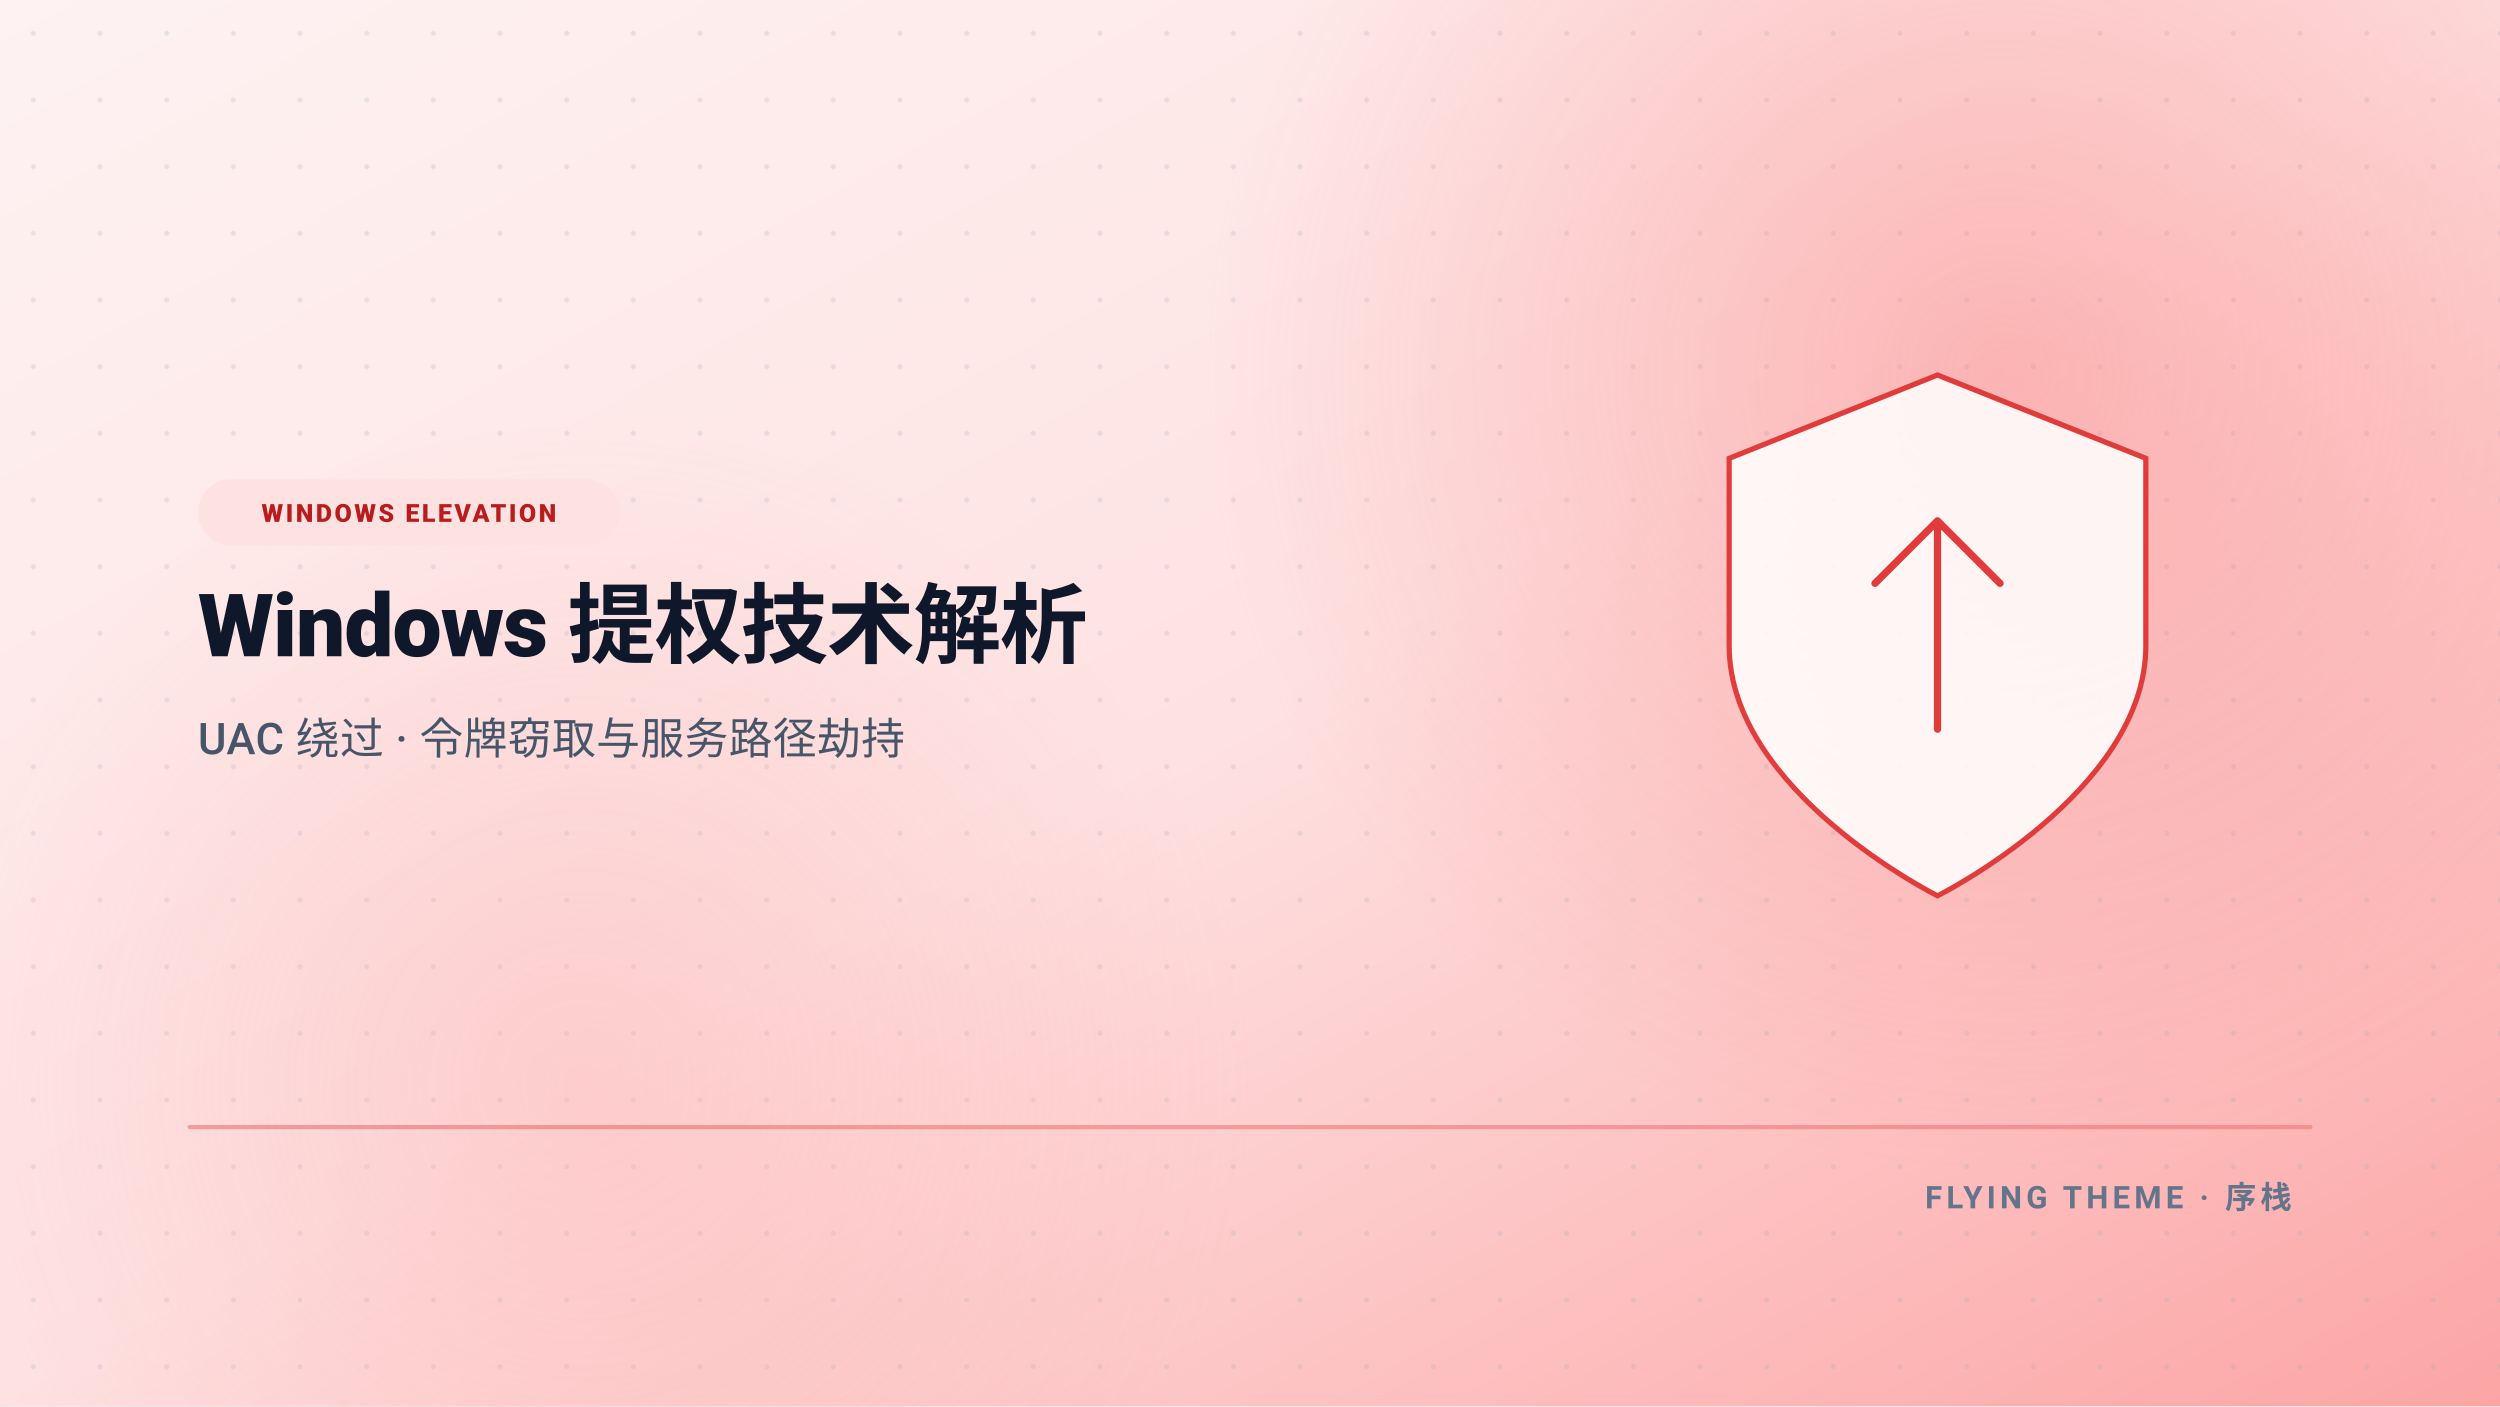
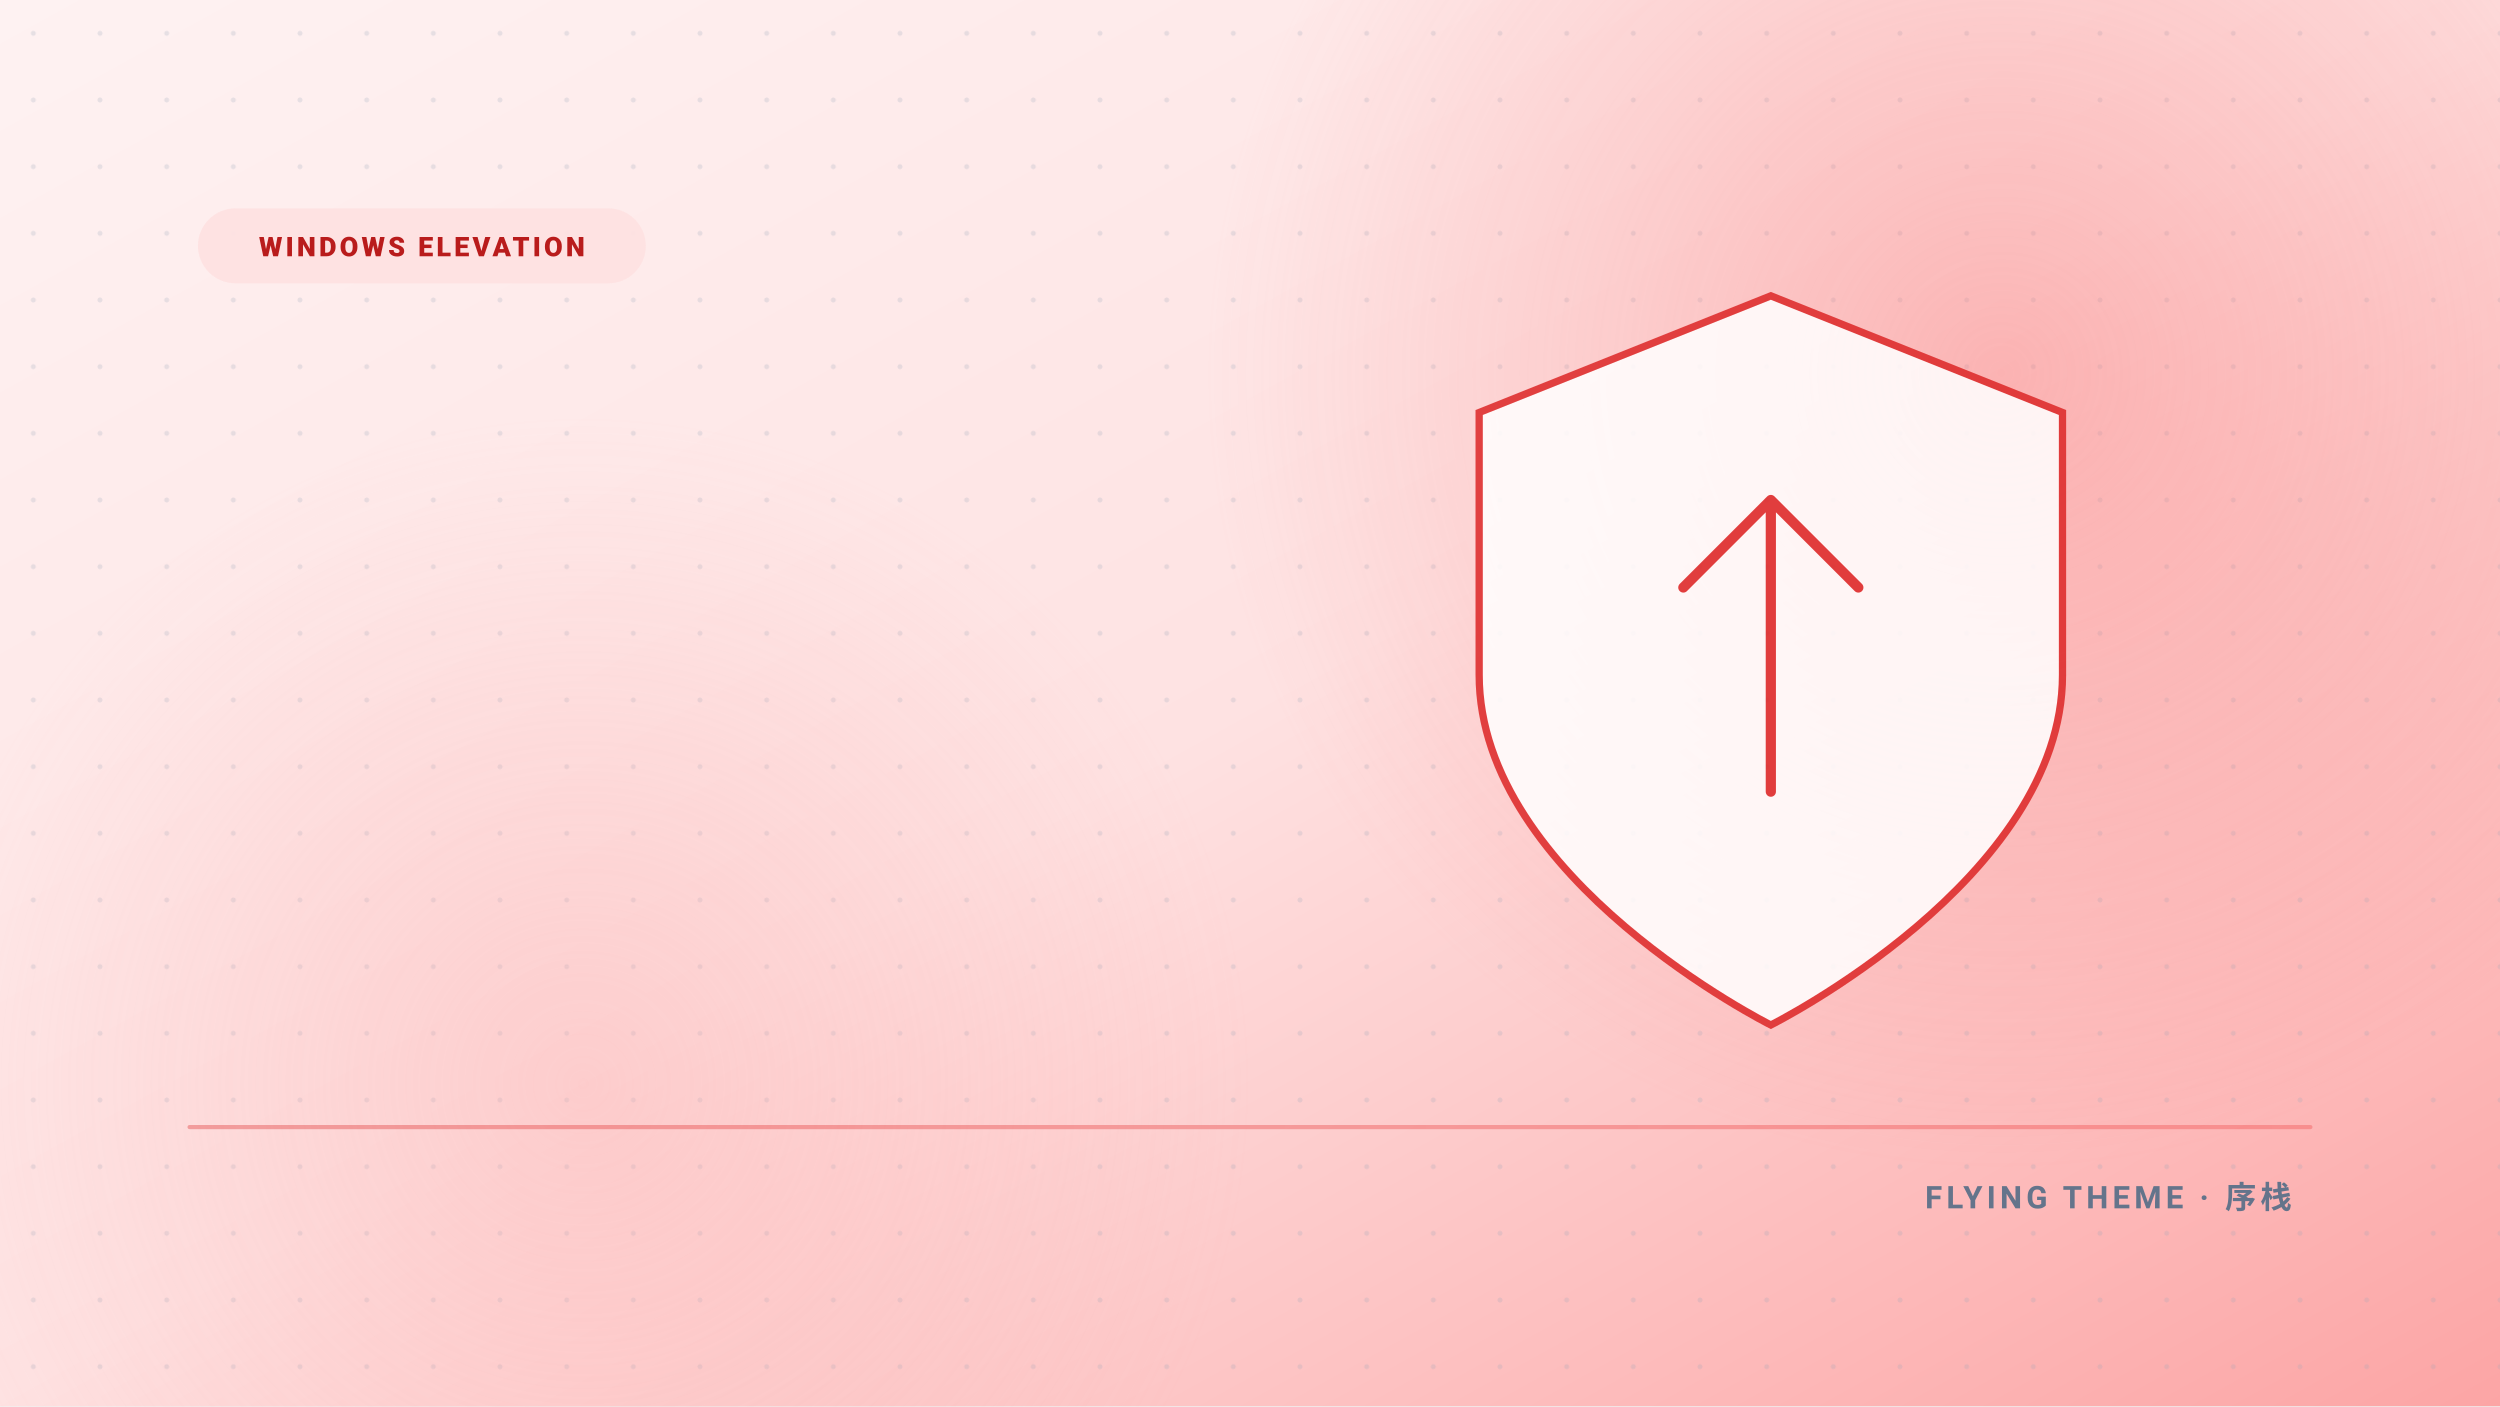
<svg xmlns="http://www.w3.org/2000/svg" viewBox="0 0 1200 675" width="1200" height="675" style="background-color: #FEF2F2;">
  <defs>
    <linearGradient id="bgGrad_windows_privilege_escalation" x1="0%" y1="0%" x2="100%" y2="100%">
      <stop offset="0%" stop-color="#FEF2F2" />
      <stop offset="50%" stop-color="#FEE2E2" />
      <stop offset="100%" stop-color="#FCA5A5" />
    </linearGradient>
    <linearGradient id="accentGrad_windows_privilege_escalation" x1="0%" y1="0%" x2="100%" y2="0%">
      <stop offset="0%" stop-color="#DC2626" />
      <stop offset="100%" stop-color="#EF4444" />
    </linearGradient>
    <pattern id="dotGrid_windows_privilege_escalation" width="32" height="32" patternUnits="userSpaceOnUse">
      <circle cx="16" cy="16" r="1.2" fill="#94A3B8" opacity="0.22" />
    </pattern>
    <radialGradient id="glow1_windows_privilege_escalation" cx="50%" cy="50%" r="50%">
      <stop offset="0%" stop-color="#F87171" stop-opacity="0.4" />
      <stop offset="100%" stop-color="#F87171" stop-opacity="0" />
    </radialGradient>
    <radialGradient id="glow2_windows_privilege_escalation" cx="50%" cy="50%" r="50%">
      <stop offset="0%" stop-color="#FCA5A5" stop-opacity="0.35" />
      <stop offset="100%" stop-color="#FCA5A5" stop-opacity="0" />
    </radialGradient>
  </defs>
  <rect width="100%" height="100%" fill="url(#bgGrad_windows_privilege_escalation)" />
  <rect width="100%" height="100%" fill="url(#dotGrid_windows_privilege_escalation)" />
  <circle cx="960" cy="180" r="380" fill="url(#glow1_windows_privilege_escalation)" />
  <circle cx="280" cy="520" r="320" fill="url(#glow2_windows_privilege_escalation)" />
-   <g transform="translate(780, 150)" opacity="0.85">
+   <g transform="translate(640, 100) scale(1.4)" opacity="0.85">
    <path d="M 150 30 L 250 70 V 160 C 250 230, 150 280, 150 280 C 150 280, 50 230, 50 160 V 70 Z" fill="#FFFFFF" stroke="#DC2626" stroke-width="2.5" />
    <path d="M 150 200 V 100 M 120 130 L 150 100 L 180 130" fill="none" stroke="#DC2626" stroke-width="3.5" stroke-linecap="round" stroke-linejoin="round" />
  </g>
  <rect x="90" y="540" width="1020" height="2" fill="url(#accentGrad_windows_privilege_escalation)" opacity="0.35" rx="1" />
-   <g transform="translate(95, 230)">
-     <rect x="0" y="0" width="202.5" height="32" rx="16" fill="#FEE2E2" opacity="0.95" />
-     <text x="101.25" y="20.5" text-anchor="middle" font-family="-apple-system, BlinkMacSystemFont, 'Segoe UI', Roboto, sans-serif" font-size="12" font-weight="800" fill="#B91C1C" letter-spacing="1.2">
+   <g transform="translate(95, 100)">
+     <rect x="0" y="0" width="215" height="36" rx="18" fill="#FEE2E2" opacity="0.95" />
+     <text x="107.5" y="23" text-anchor="middle" font-family="system-ui, -apple-system, BlinkMacSystemFont, 'Segoe UI', Roboto, sans-serif" font-size="13" font-weight="800" fill="#B91C1C" letter-spacing="1.5">
      WINDOWS ELEVATION
-     </text>
-     <text x="0" y="85" font-family="-apple-system, BlinkMacSystemFont, 'Segoe UI', Roboto, sans-serif" font-size="42" font-weight="800" fill="#0F172A" letter-spacing="-0.5">
-       Windows 提权技术解析
-     </text>
-     <text x="0" y="132" font-family="-apple-system, BlinkMacSystemFont, 'Segoe UI', Roboto, sans-serif" font-size="21" font-weight="500" fill="#475569" letter-spacing="0.2">
-       UAC 绕过 · 令牌窃取与服务路径劫持
    </text>
  </g>
  <g transform="translate(1100, 580)">
-     <text text-anchor="end" font-family="-apple-system, BlinkMacSystemFont, 'Segoe UI', Roboto, sans-serif" font-size="15" font-weight="600" fill="#64748B" letter-spacing="2">
+     <text text-anchor="end" font-family="system-ui, -apple-system, BlinkMacSystemFont, 'Segoe UI', Roboto, sans-serif" font-size="15" font-weight="600" fill="#64748B" letter-spacing="2">
      FLYING THEME · 序栈
    </text>
  </g>
</svg>
